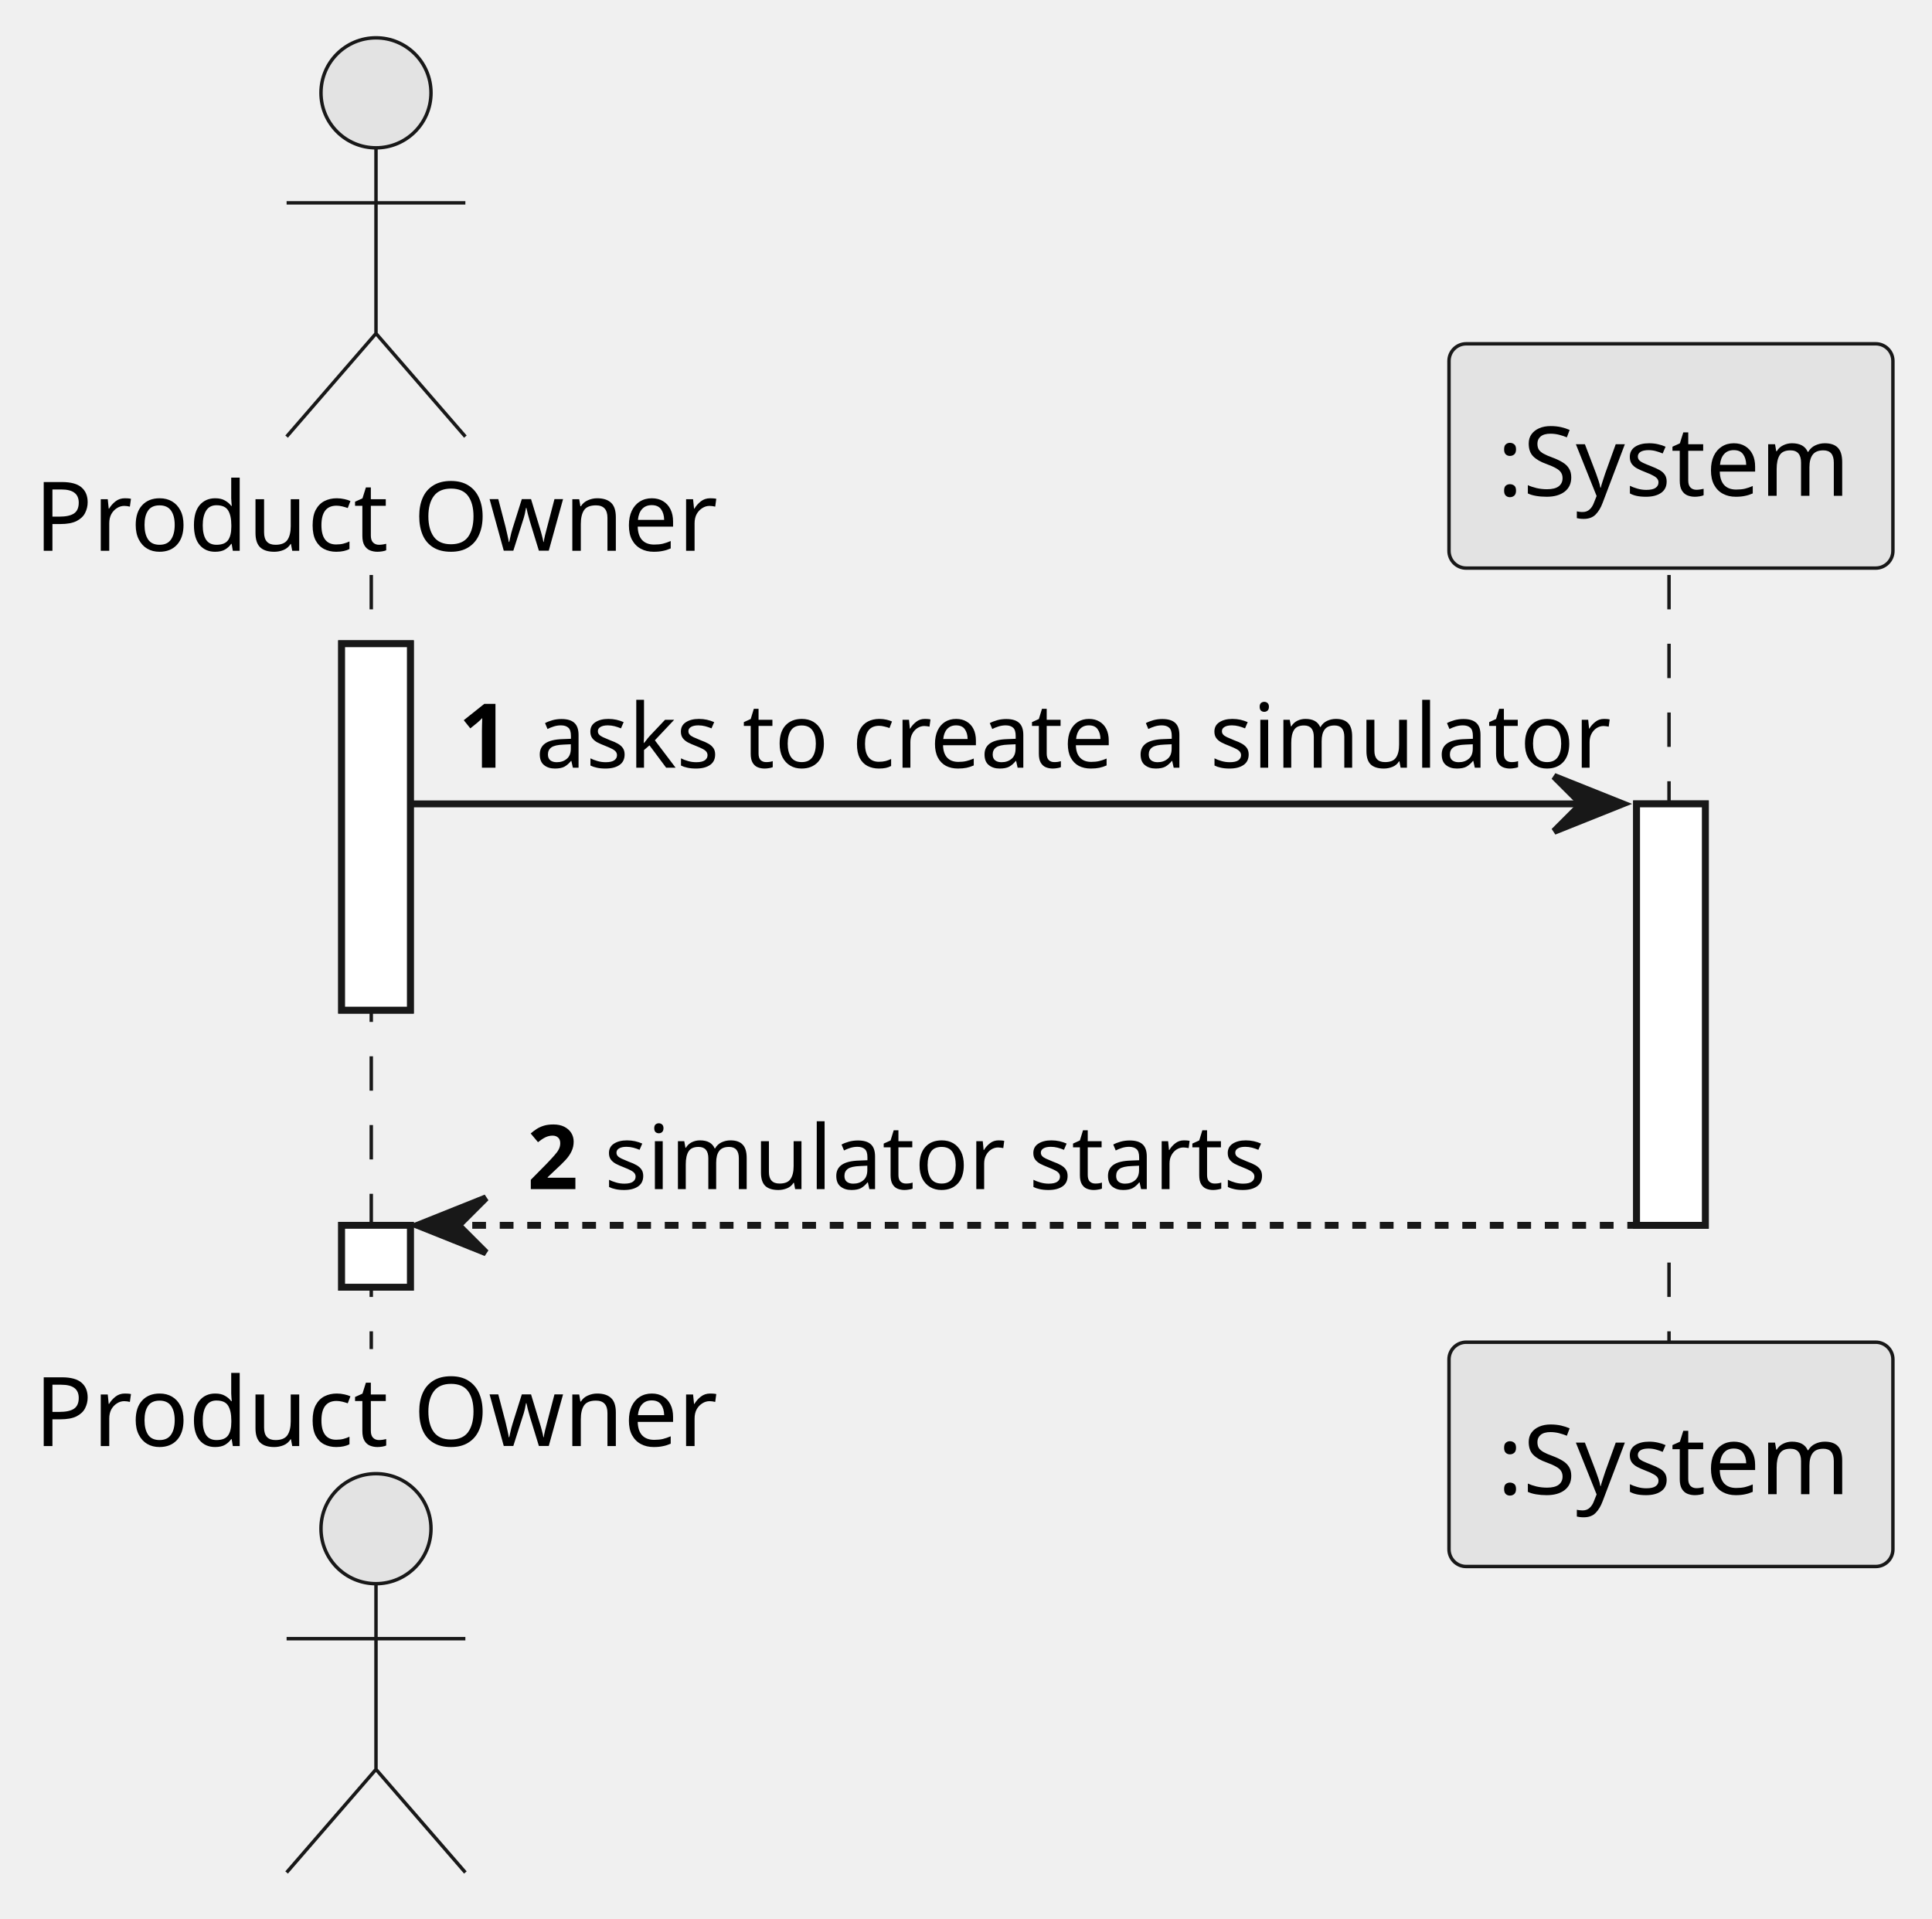
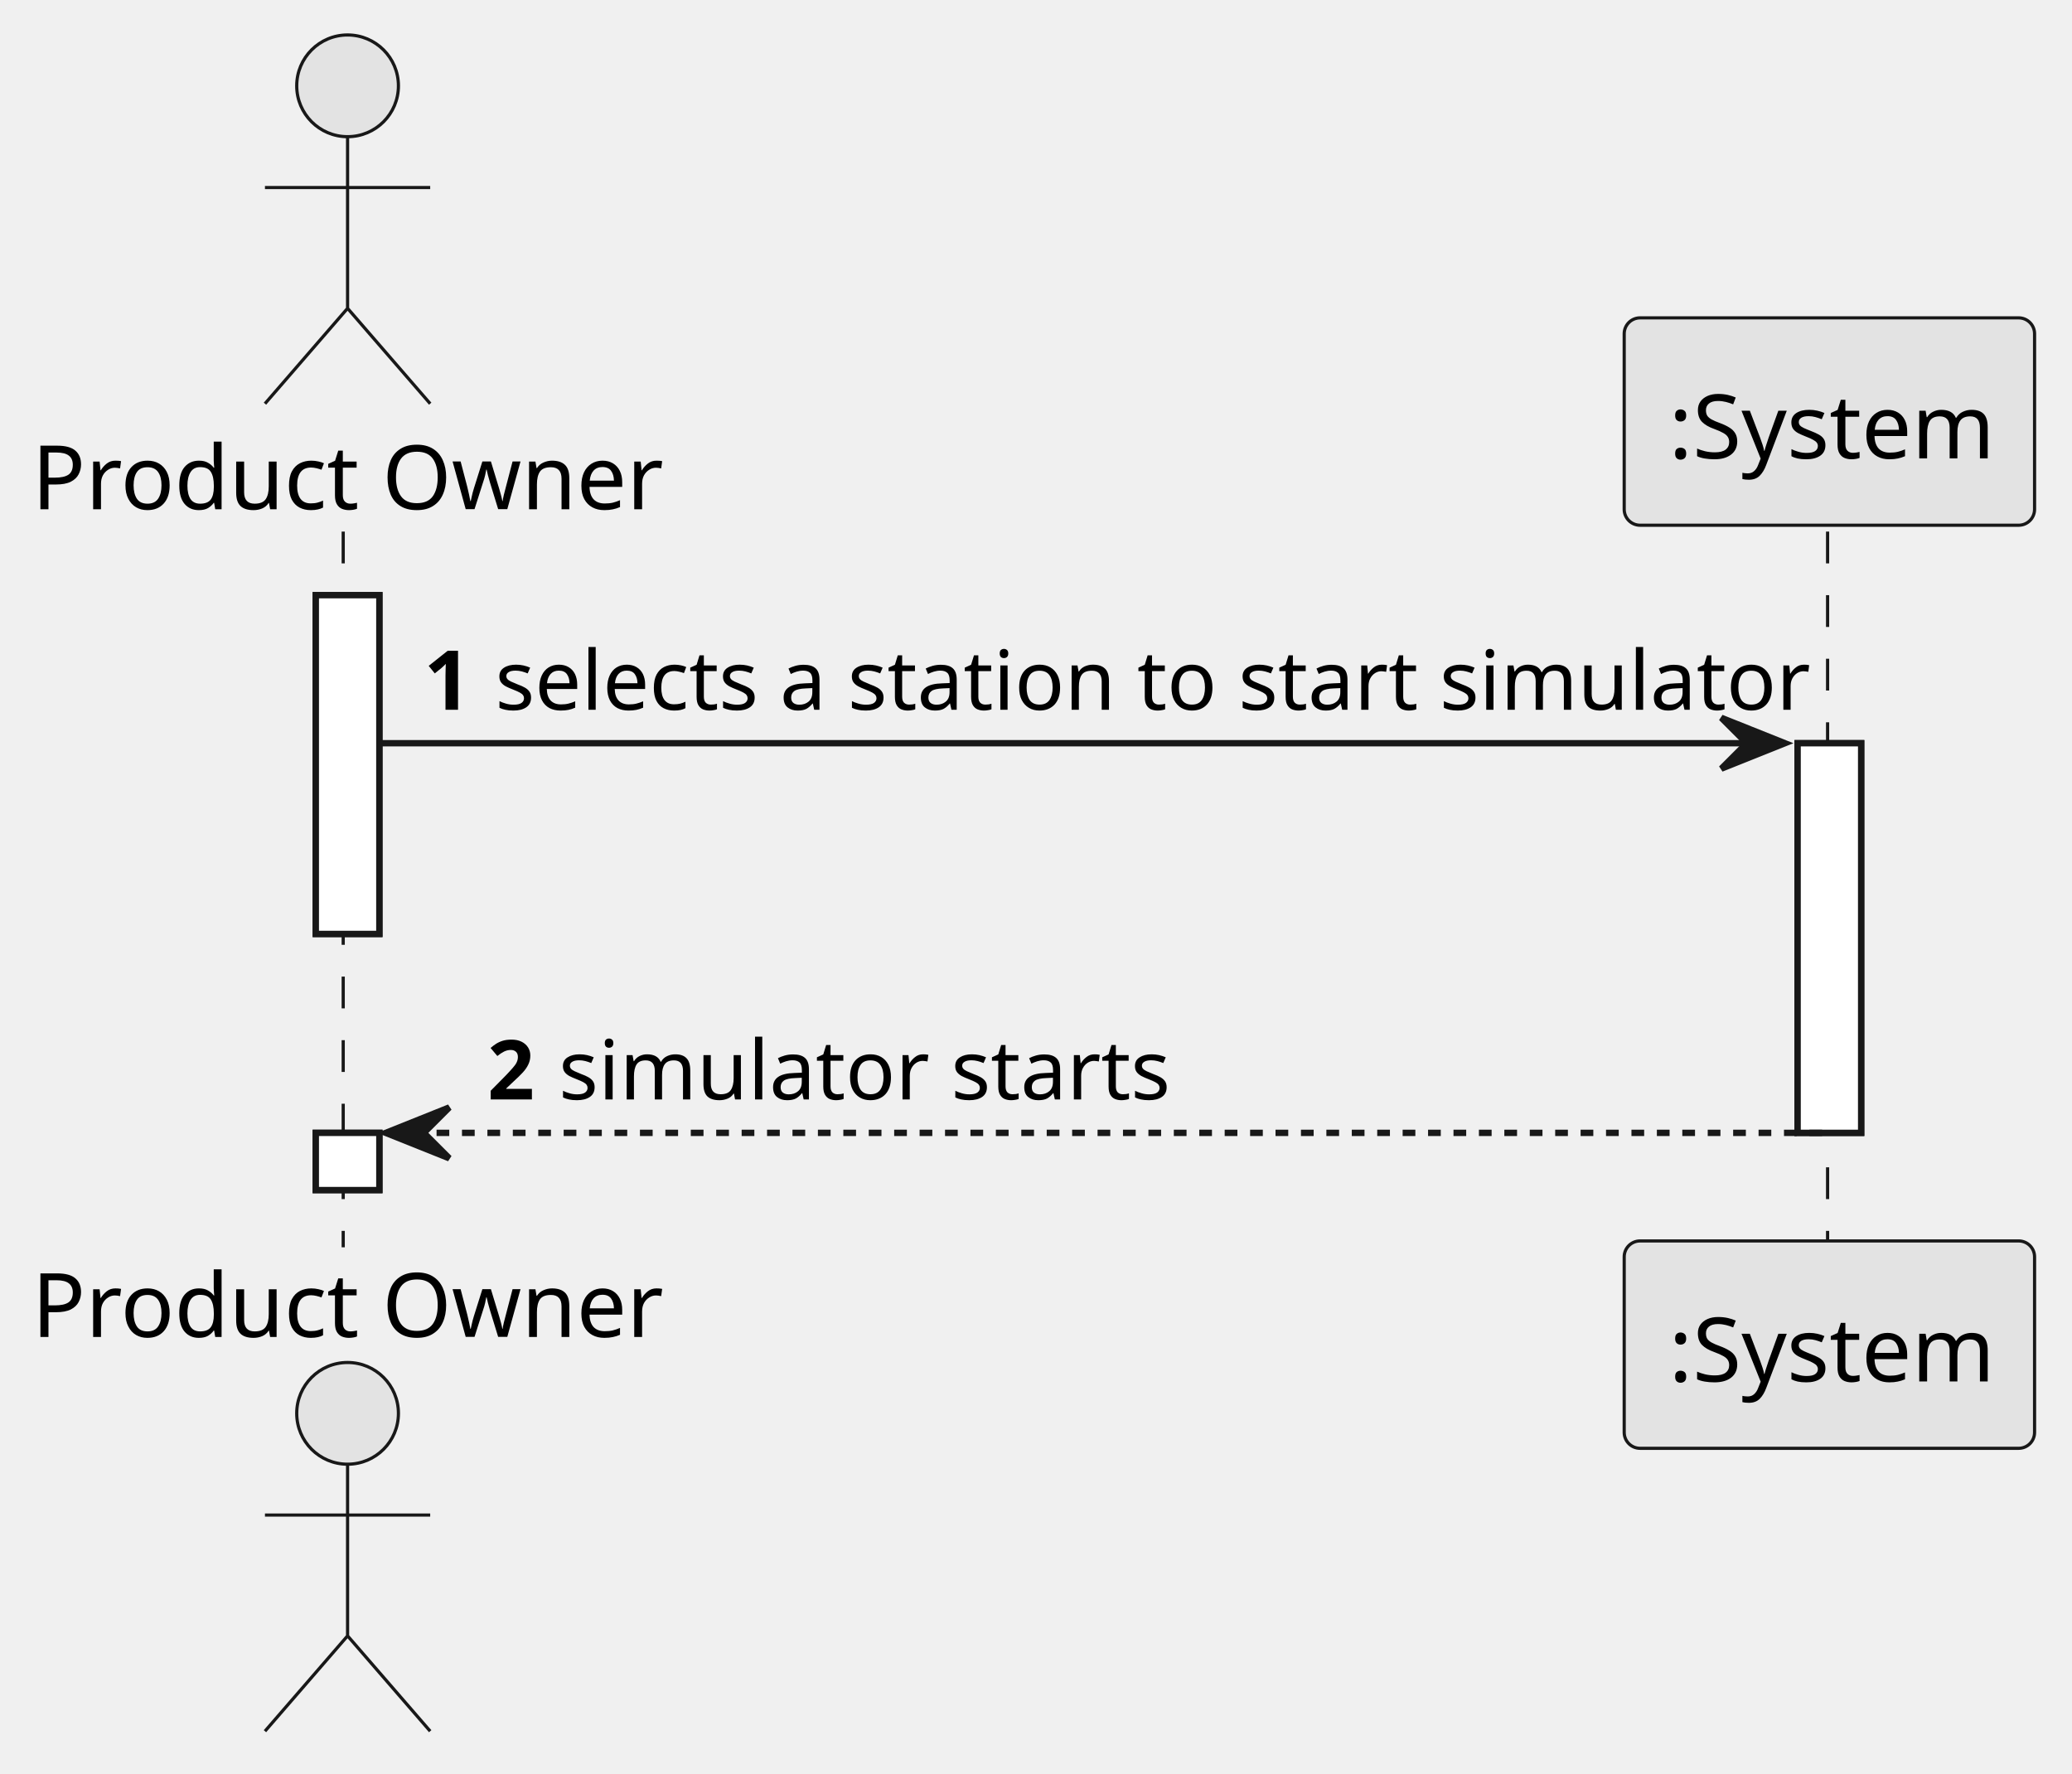
- <svg xmlns="http://www.w3.org/2000/svg" contentStyleType="text/css" height="279px" preserveAspectRatio="none" style="width:281px;height:279px;background:#FFFFFF;" version="1.1" viewBox="0 0 281 279" width="281px" zoomAndPan="magnify">
+ <svg xmlns="http://www.w3.org/2000/svg" contentStyleType="text/css" height="279px" preserveAspectRatio="none" style="width:326px;height:279px;background:#FFFFFF;" version="1.1" viewBox="0 0 326 279" width="326px" zoomAndPan="magnify">
  <defs />
  <g>
    <rect fill="#FFFFFF" height="53.291" style="stroke:#181818;stroke-width:1.0;" width="10" x="49.686" y="93.621" />
    <rect fill="#FFFFFF" height="9" style="stroke:#181818;stroke-width:1.0;" width="10" x="49.686" y="178.203" />
-     <rect fill="#FFFFFF" height="61.291" style="stroke:#181818;stroke-width:1.0;" width="10" x="238.032" y="116.912" />
+     <rect fill="#FFFFFF" height="61.291" style="stroke:#181818;stroke-width:1.0;" width="10" x="282.828" y="116.912" />
    <line style="stroke:#181818;stroke-width:0.5;stroke-dasharray:5.0,5.0;" x1="54" x2="54" y1="83.621" y2="196.203" />
-     <line style="stroke:#181818;stroke-width:0.5;stroke-dasharray:5.0,5.0;" x1="242.75" x2="242.75" y1="83.621" y2="196.203" />
+     <line style="stroke:#181818;stroke-width:0.5;stroke-dasharray:5.0,5.0;" x1="287.545" x2="287.545" y1="83.621" y2="196.203" />
    <text fill="#000000" font-family="sans-serif" font-size="14" lengthAdjust="spacing" textLength="93.372" x="5" y="80.107">Product Owner</text>
    <ellipse cx="54.686" cy="13.5" fill="#E3E3E3" rx="8" ry="8" style="stroke:#181818;stroke-width:0.5;" />
    <path d="M54.686,21.5 L54.686,48.5 M41.686,29.5 L67.686,29.5 M54.686,48.5 L41.686,63.5 M54.686,48.5 L67.686,63.5 " fill="none" style="stroke:#181818;stroke-width:0.5;" />
    <text fill="#000000" font-family="sans-serif" font-size="14" lengthAdjust="spacing" textLength="93.372" x="5" y="210.31">Product Owner</text>
    <ellipse cx="54.686" cy="222.324" fill="#E3E3E3" rx="8" ry="8" style="stroke:#181818;stroke-width:0.5;" />
    <path d="M54.686,230.324 L54.686,257.324 M41.686,238.324 L67.686,238.324 M54.686,257.324 L41.686,272.324 M54.686,257.324 L67.686,272.324 " fill="none" style="stroke:#181818;stroke-width:0.5;" />
-     <rect fill="#E3E3E3" height="32.621" rx="2.5" ry="2.5" style="stroke:#181818;stroke-width:0.5;" width="64.565" x="210.75" y="50" />
-     <text fill="#000000" font-family="sans-serif" font-size="14" lengthAdjust="spacing" textLength="50.565" x="217.75" y="72.107">:System</text>
-     <rect fill="#E3E3E3" height="32.621" rx="2.5" ry="2.5" style="stroke:#181818;stroke-width:0.5;" width="64.565" x="210.75" y="195.203" />
-     <text fill="#000000" font-family="sans-serif" font-size="14" lengthAdjust="spacing" textLength="50.565" x="217.75" y="217.31">:System</text>
+     <rect fill="#E3E3E3" height="32.621" rx="2.5" ry="2.5" style="stroke:#181818;stroke-width:0.5;" width="64.565" x="255.545" y="50" />
+     <text fill="#000000" font-family="sans-serif" font-size="14" lengthAdjust="spacing" textLength="50.565" x="262.545" y="72.107">:System</text>
+     <rect fill="#E3E3E3" height="32.621" rx="2.5" ry="2.5" style="stroke:#181818;stroke-width:0.5;" width="64.565" x="255.545" y="195.203" />
+     <text fill="#000000" font-family="sans-serif" font-size="14" lengthAdjust="spacing" textLength="50.565" x="262.545" y="217.31">:System</text>
    <rect fill="#FFFFFF" height="53.291" style="stroke:#181818;stroke-width:1.0;" width="10" x="49.686" y="93.621" />
    <rect fill="#FFFFFF" height="9" style="stroke:#181818;stroke-width:1.0;" width="10" x="49.686" y="178.203" />
-     <rect fill="#FFFFFF" height="61.291" style="stroke:#181818;stroke-width:1.0;" width="10" x="238.032" y="116.912" />
-     <polygon fill="#181818" points="226.032,112.912,236.032,116.912,226.032,120.912,230.032,116.912" style="stroke:#181818;stroke-width:1.0;" />
-     <line style="stroke:#181818;stroke-width:1.0;" x1="59.686" x2="232.032" y1="116.912" y2="116.912" />
+     <rect fill="#FFFFFF" height="61.291" style="stroke:#181818;stroke-width:1.0;" width="10" x="282.828" y="116.912" />
+     <polygon fill="#181818" points="270.828,112.912,280.828,116.912,270.828,120.912,274.828,116.912" style="stroke:#181818;stroke-width:1.0;" />
+     <line style="stroke:#181818;stroke-width:1.0;" x1="59.686" x2="276.828" y1="116.912" y2="116.912" />
    <text fill="#000000" font-family="sans-serif" font-size="13" font-weight="bold" lengthAdjust="spacing" textLength="7.23" x="66.686" y="111.649">1</text>
-     <text fill="#000000" font-family="sans-serif" font-size="13" lengthAdjust="spacing" textLength="148.116" x="77.916" y="111.649">asks to create a simulator</text>
+     <text fill="#000000" font-family="sans-serif" font-size="13" lengthAdjust="spacing" textLength="192.912" x="77.916" y="111.649">selects a station to start simulator</text>
    <polygon fill="#181818" points="70.686,174.203,60.686,178.203,70.686,182.203,66.686,178.203" style="stroke:#181818;stroke-width:1.0;" />
-     <line style="stroke:#181818;stroke-width:1.0;stroke-dasharray:2.0,2.0;" x1="64.686" x2="242.032" y1="178.203" y2="178.203" />
+     <line style="stroke:#181818;stroke-width:1.0;stroke-dasharray:2.0,2.0;" x1="64.686" x2="286.828" y1="178.203" y2="178.203" />
    <text fill="#000000" font-family="sans-serif" font-size="13" font-weight="bold" lengthAdjust="spacing" textLength="7.23" x="76.686" y="172.94">2</text>
    <text fill="#000000" font-family="sans-serif" font-size="13" lengthAdjust="spacing" textLength="88.131" x="87.916" y="172.94">simulator starts</text>
  </g>
</svg>
